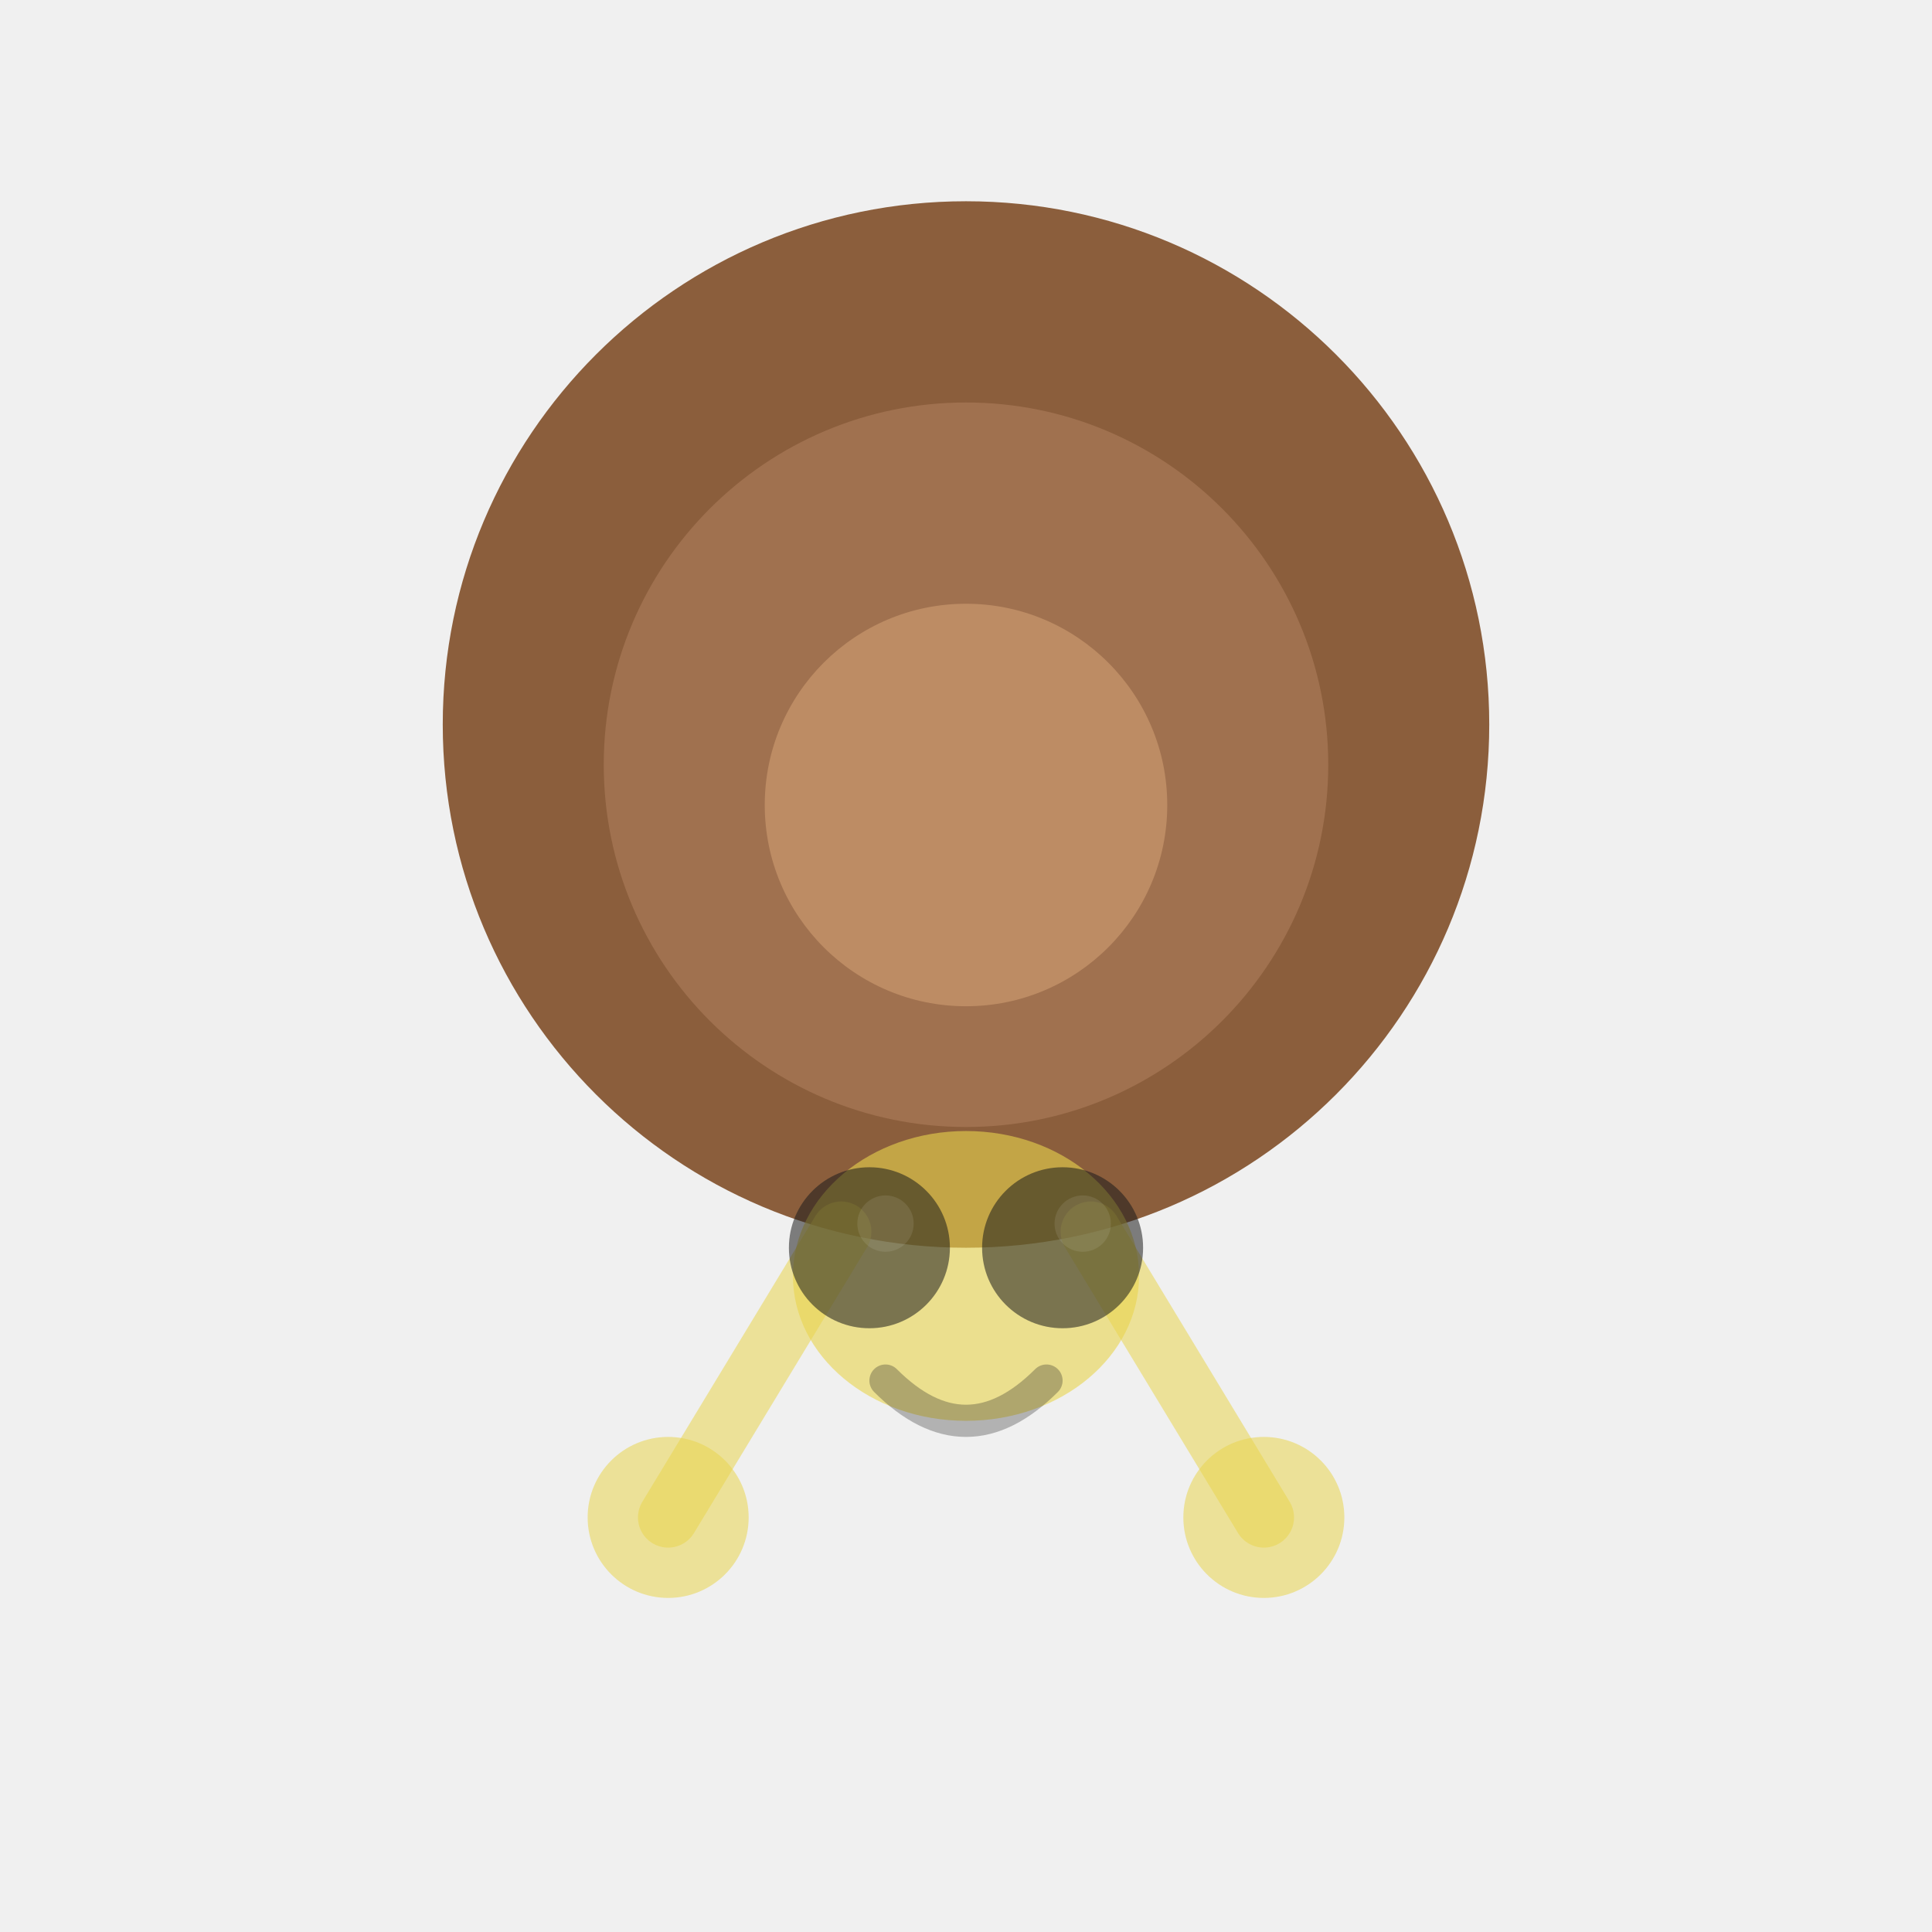
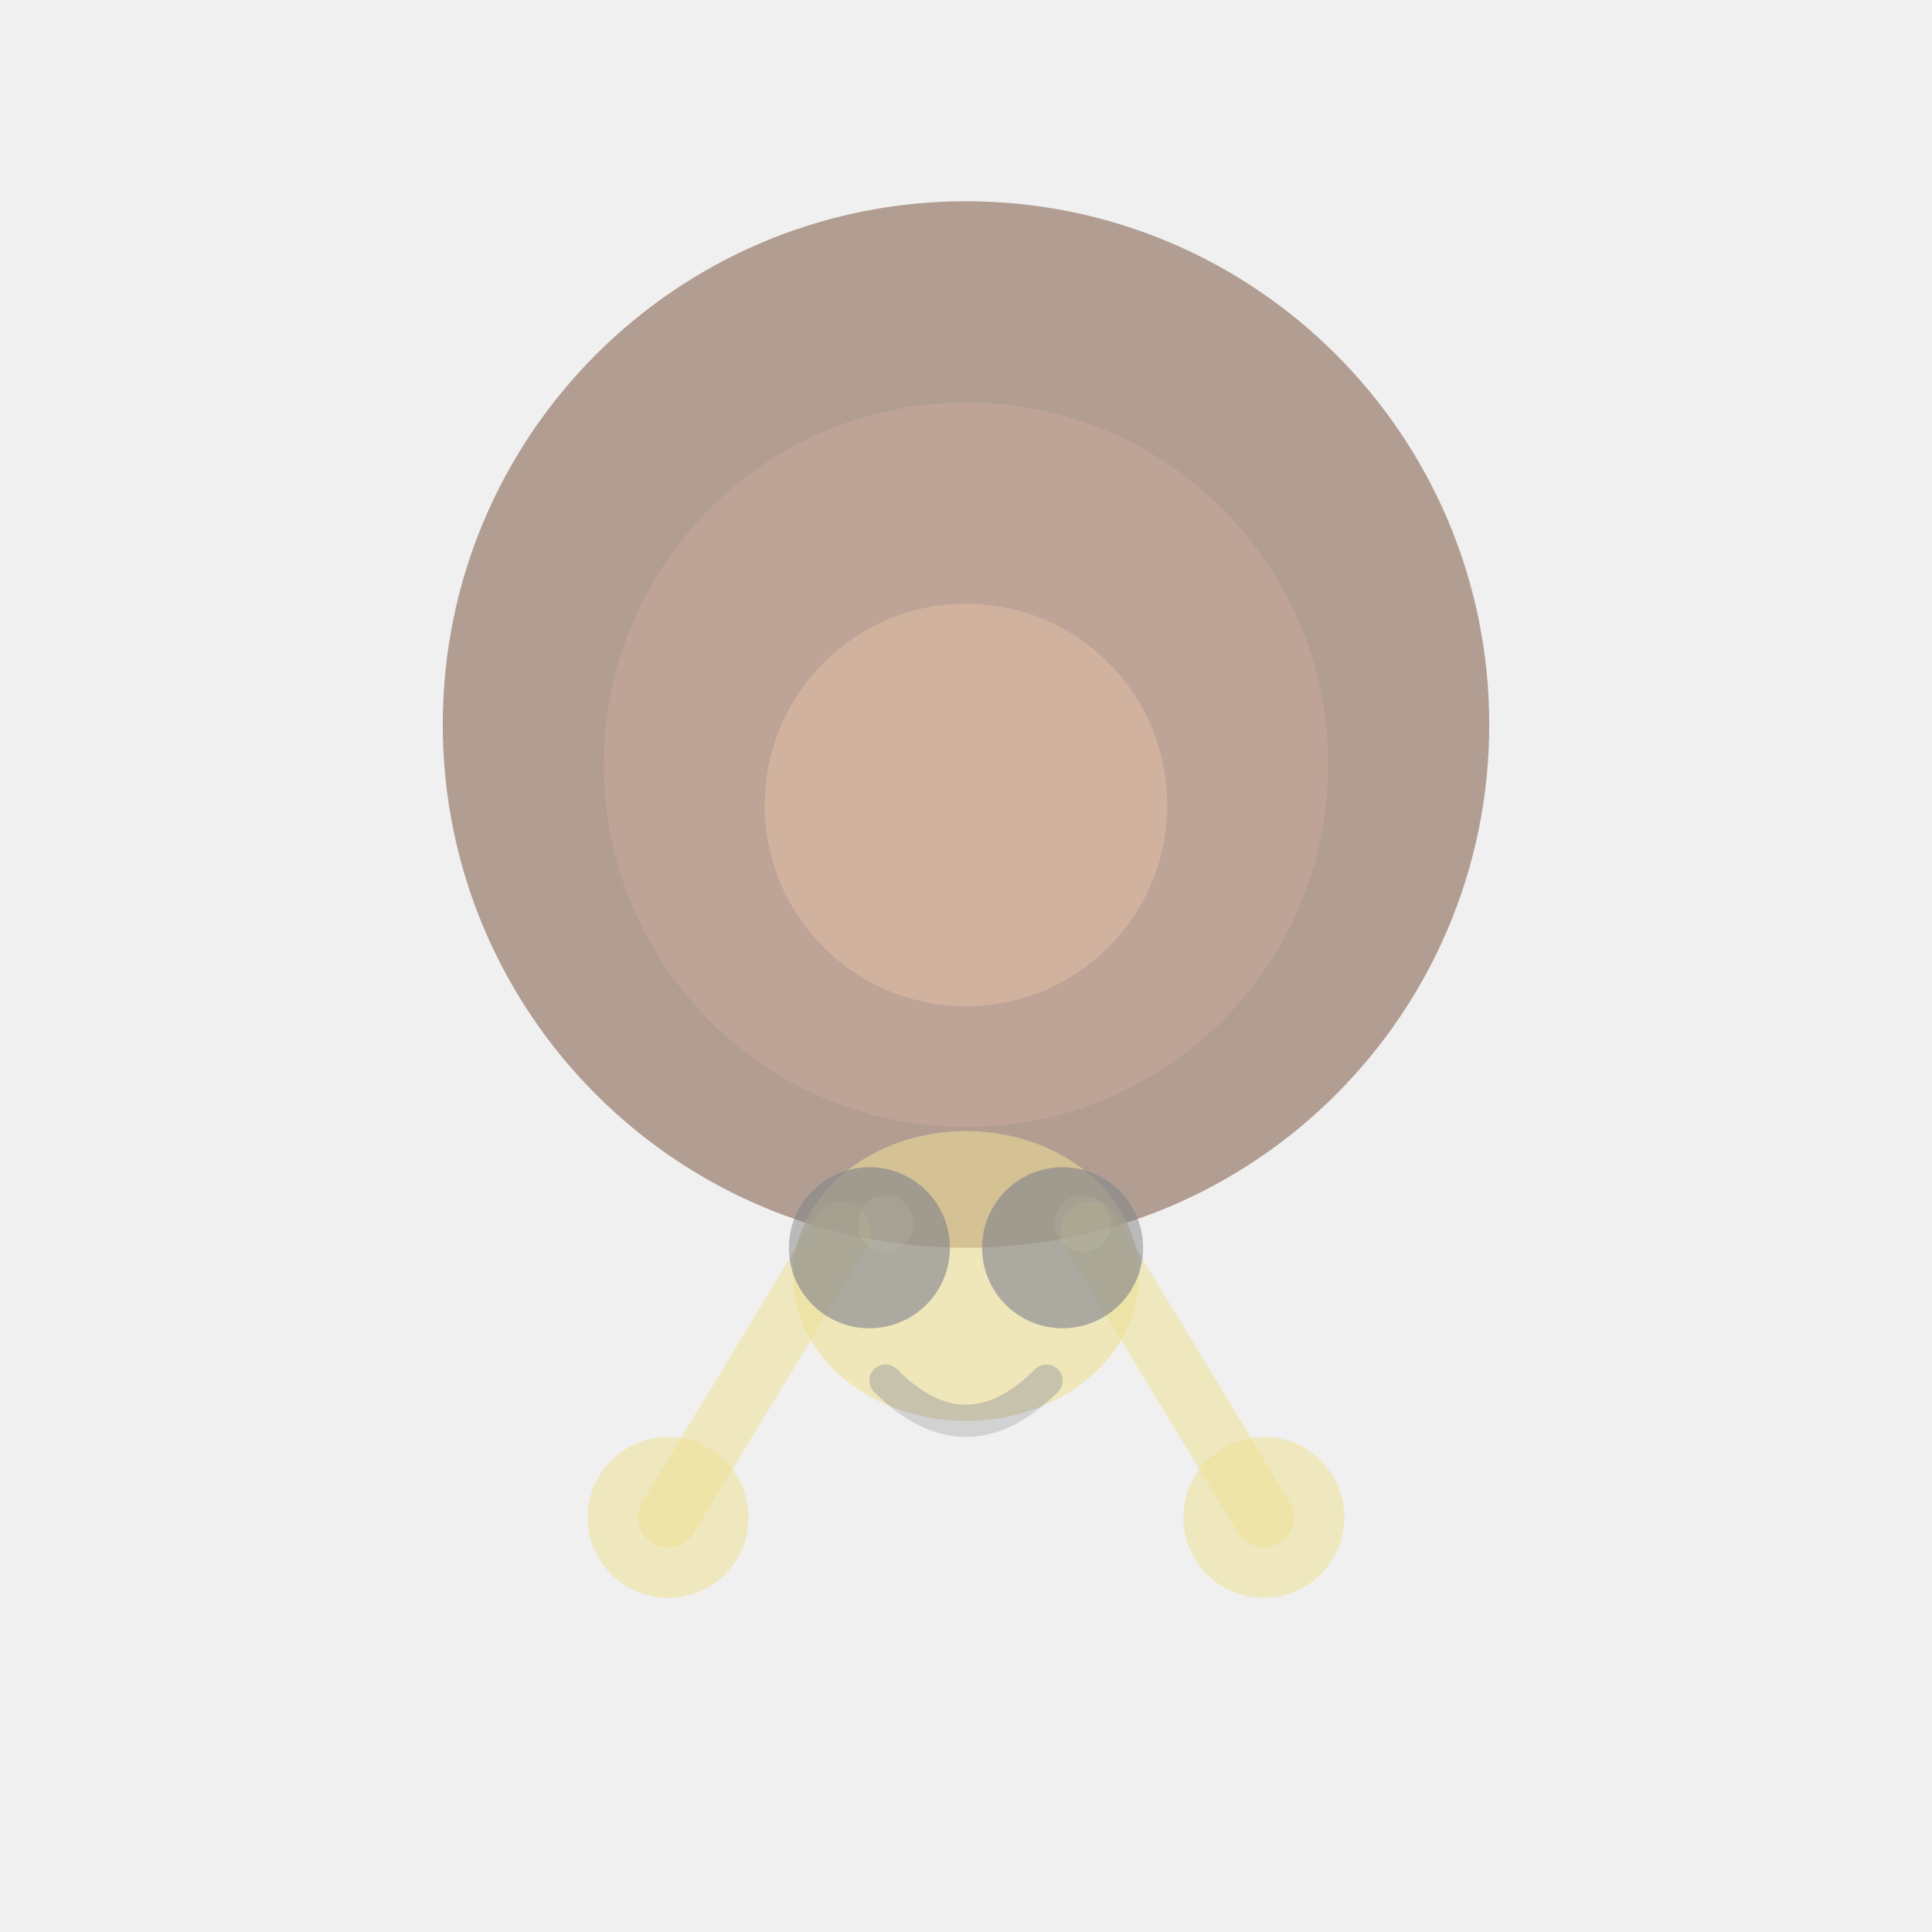
<svg xmlns="http://www.w3.org/2000/svg" viewBox="0 0 48 48" width="48" height="48">
-   <ellipse cx="24" cy="8" rx="3" ry="1.5" fill="#E8D44D" opacity="0.04" />
-   <circle cx="24" cy="18" r="13" fill="#8B5E3C" />
-   <circle cx="24" cy="19" r="9" fill="#A0714F" />
-   <circle cx="24" cy="20" r="5" fill="#BD8C64" />
-   <ellipse cx="24" cy="31.7" rx="4.3" ry="3.6" fill="#E8D44D" opacity="0.60" />
-   <line x1="20.9" y1="30.6" x2="16.6" y2="37.7" stroke="#E8D44D" stroke-width="1.5" stroke-linecap="round" opacity="0.54" />
-   <circle cx="16.6" cy="37.7" r="2" fill="#E8D44D" opacity="0.54" />
-   <line x1="27.1" y1="30.6" x2="31.4" y2="37.7" stroke="#E8D44D" stroke-width="1.5" stroke-linecap="round" opacity="0.54" />
-   <circle cx="31.4" cy="37.7" r="2" fill="#E8D44D" opacity="0.54" />
-   <circle cx="21.6" cy="31.0" r="2" fill="#1a1a1a" opacity="0.54" />
-   <circle cx="26.4" cy="31.0" r="2" fill="#1a1a1a" opacity="0.54" />
-   <circle cx="22.0" cy="30.4" r="0.7" fill="white" opacity="0.09" />
-   <circle cx="26.9" cy="30.4" r="0.7" fill="white" opacity="0.09" />
-   <path d="M22 34.3 Q24 36.3 26 34.3" stroke="#1a1a1a" stroke-width="0.8" fill="none" stroke-linecap="round" opacity="0.29" />
+   <filter id="t">
+     <feColorMatrix type="matrix" values="0.75 0 0 0 0.25  0 0.75 0 0 0.25  0 0 0.75 0 0.25  0 0 0 1 0" />
+   </filter>
+   <g filter="url(#t)">
+     <ellipse cx="24" cy="8" rx="3" ry="1.5" fill="#E8D44D" opacity="0.04" />
+     <circle cx="24" cy="18" r="13" fill="#8B5E3C" />
+     <circle cx="24" cy="19" r="9" fill="#A0714F" />
+     <circle cx="24" cy="20" r="5" fill="#BD8C64" />
+     <ellipse cx="24" cy="31.7" rx="4.3" ry="3.6" fill="#E8D44D" opacity="0.60" />
+     <line x1="20.9" y1="30.6" x2="16.6" y2="37.7" stroke="#E8D44D" stroke-width="1.5" stroke-linecap="round" opacity="0.54" />
+     <circle cx="16.6" cy="37.7" r="2" fill="#E8D44D" opacity="0.54" />
+     <line x1="27.1" y1="30.6" x2="31.4" y2="37.7" stroke="#E8D44D" stroke-width="1.5" stroke-linecap="round" opacity="0.54" />
+     <circle cx="31.4" cy="37.7" r="2" fill="#E8D44D" opacity="0.54" />
+     <circle cx="21.6" cy="31.0" r="2" fill="#1a1a1a" opacity="0.54" />
+     <circle cx="26.4" cy="31.0" r="2" fill="#1a1a1a" opacity="0.54" />
+     <circle cx="22.0" cy="30.4" r="0.7" fill="white" opacity="0.09" />
+     <circle cx="26.9" cy="30.4" r="0.7" fill="white" opacity="0.09" />
+     <path d="M22 34.3 Q24 36.3 26 34.3" stroke="#1a1a1a" stroke-width="0.8" fill="none" stroke-linecap="round" opacity="0.29" />
+   </g>
</svg>
